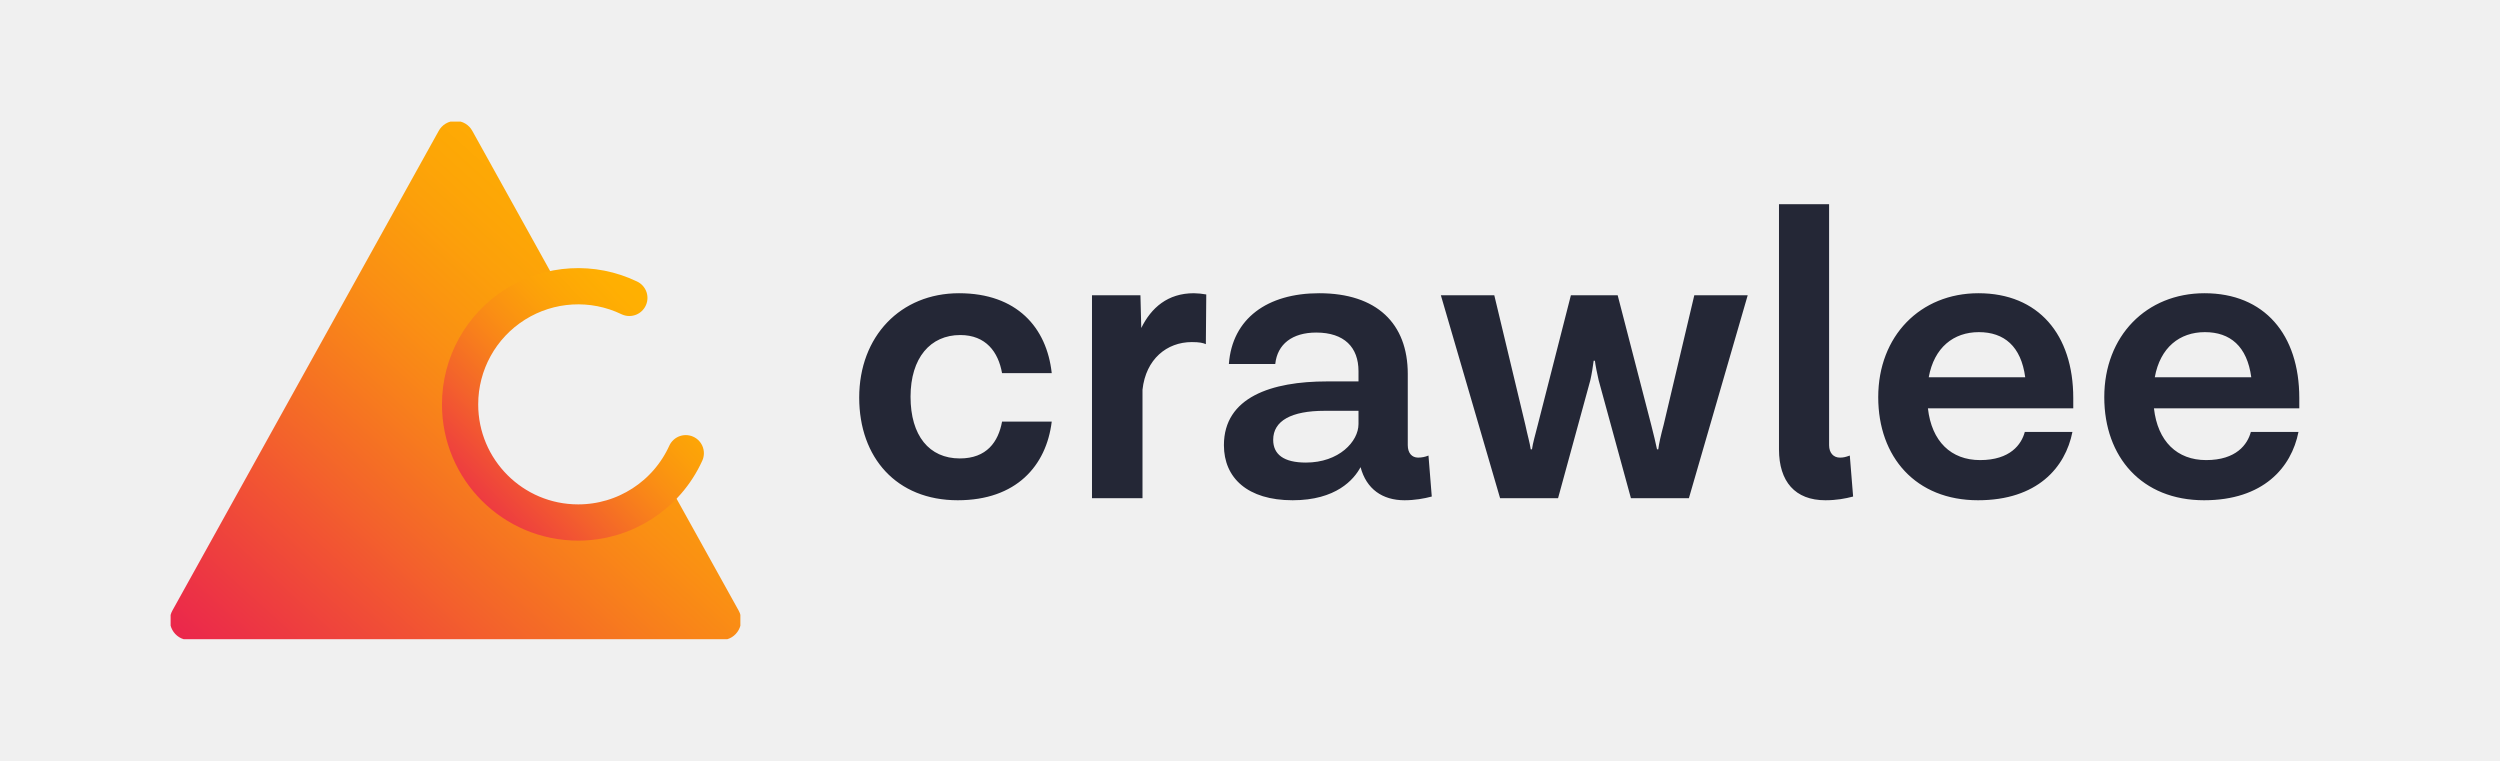
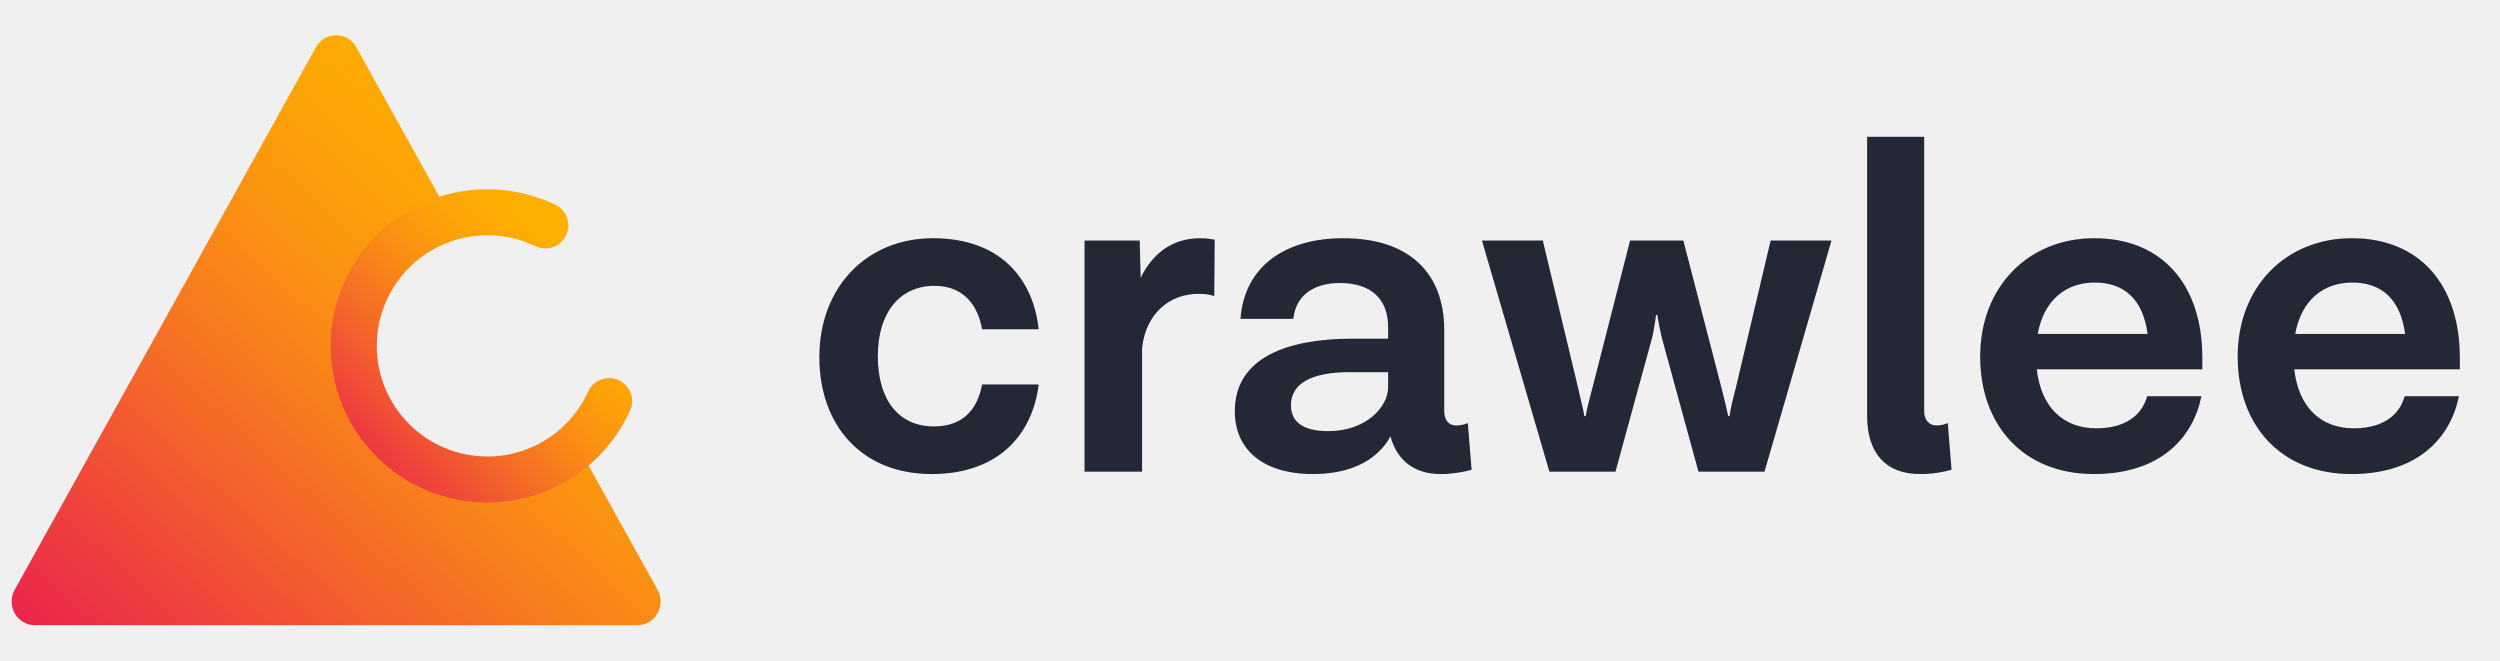
- <svg xmlns="http://www.w3.org/2000/svg" width="138" height="42" fill="none">
-   <g clip-path="url(#a)" stroke-linecap="round" stroke-linejoin="round">
-     <path d="M39.843 34.81h-29.4c-.42 0-.683-.474-.473-.855l7.35-13.24 7.351-13.238a.537.537 0 0 1 .947 0l4.728 8.517a6.521 6.521 0 0 0 1.57 12.848c1.765 0 3.369-.7 4.542-1.843l3.861 6.956c.21.378-.053.854-.473.854h-.003Z" fill="url(#b)" stroke="url(#c)" stroke-width="1.039" />
-     <path d="M37.855 25.017a6.519 6.519 0 0 1-5.938 3.825 6.518 6.518 0 0 1-6.52-6.52 6.518 6.518 0 0 1 9.343-5.878" stroke="url(#d)" stroke-width="2" />
+ <svg xmlns="http://www.w3.org/2000/svg" width="106" height="28" viewBox="0 0 106 28" fill="none">
+   <g clip-path="url(#clip0_1184_851)">
+     <path d="M27.026 26H1.476C1.11 26 0.882 25.589 1.064 25.258L7.453 13.752L13.841 2.246C14.024 1.918 14.48 1.918 14.663 2.246L18.773 9.648C16.302 10.259 14.472 12.49 14.472 15.148C14.472 18.278 17.008 20.814 20.137 20.814C21.671 20.814 23.065 20.206 24.084 19.212L27.44 25.258C27.622 25.586 27.394 26 27.028 26H27.026Z" fill="url(#paint0_linear_1184_851)" stroke="url(#paint1_linear_1184_851)" stroke-width="1.014" stroke-linecap="round" stroke-linejoin="round" />
+     <path d="M25.826 17.007C24.935 18.969 22.959 20.331 20.666 20.331C17.536 20.331 15 17.796 15 14.666C15 11.536 17.536 9 20.666 9C21.545 9 22.376 9.2 23.119 9.557" stroke="url(#paint2_linear_1184_851)" stroke-width="1.952" stroke-linecap="round" stroke-linejoin="round" />
  </g>
-   <path d="M52.868 27.614c3.223 0 4.891-1.897 5.188-4.343h-2.742c-.206 1.12-.846 2.035-2.332 2.035-1.691 0-2.72-1.257-2.72-3.406s1.097-3.406 2.743-3.406c1.417 0 2.103.937 2.308 2.103h2.743c-.274-2.514-1.92-4.411-5.12-4.411-3.222 0-5.508 2.377-5.508 5.76 0 3.314 2.057 5.668 5.44 5.668ZM65.9 16.186c-1.44 0-2.354.8-2.902 1.92l-.046-1.806h-2.674v11.2h2.788v-5.989c.183-1.691 1.349-2.628 2.72-2.628.434 0 .617.046.777.114l.023-2.743a4.258 4.258 0 0 0-.686-.068Zm12.952 8.96a1.483 1.483 0 0 1-.572.114c-.343 0-.571-.251-.571-.686v-3.931c0-2.789-1.715-4.457-4.892-4.457-2.857 0-4.8 1.394-4.983 3.908h2.56c.115-1.097.938-1.737 2.263-1.737 1.555 0 2.332.823 2.332 2.126v.571h-1.737c-3.063 0-5.692.869-5.692 3.52 0 1.806 1.303 3.04 3.794 3.04 2.4 0 3.383-1.143 3.749-1.828.32 1.211 1.211 1.828 2.423 1.828.571 0 1.074-.091 1.508-.205l-.182-2.263Zm-6.766.388c-1.234 0-1.806-.457-1.806-1.257 0-1.051 1.006-1.6 2.834-1.6h1.875v.732c0 .96-1.075 2.125-2.903 2.125ZM93.525 16.3l-1.692 7.154c-.16.595-.251 1.006-.297 1.349h-.069c-.068-.343-.182-.8-.32-1.349L89.296 16.3h-2.583l-1.828 7.154c-.138.549-.275 1.006-.32 1.349h-.069c-.046-.343-.183-.8-.297-1.349L82.485 16.3h-2.949l3.269 11.2h3.2l1.782-6.514c.069-.297.16-.846.183-1.075h.069c.023.229.137.778.206 1.075l1.782 6.514h3.2l3.246-11.2h-2.948Zm8.584 8.846c-.252.091-.366.114-.549.114-.343 0-.594-.251-.594-.686V11.271H98.2v13.532c0 1.783.892 2.811 2.56 2.811.617 0 1.097-.091 1.532-.205l-.183-2.263Zm12.335-3.177c0-3.498-1.92-5.783-5.235-5.783-3.2 0-5.531 2.354-5.531 5.737 0 3.314 2.08 5.691 5.508 5.691 3.269 0 4.823-1.805 5.212-3.771h-2.629c-.183.686-.8 1.554-2.468 1.554-1.6 0-2.675-1.028-2.88-2.857h8.023v-.571Zm-5.212-3.635c1.394 0 2.332.777 2.56 2.492h-5.326c.298-1.646 1.372-2.492 2.766-2.492Zm17.689 3.635c0-3.498-1.92-5.783-5.234-5.783-3.2 0-5.531 2.354-5.531 5.737 0 3.314 2.08 5.691 5.508 5.691 3.269 0 4.823-1.805 5.212-3.771h-2.629c-.183.686-.8 1.554-2.469 1.554-1.6 0-2.674-1.028-2.88-2.857h8.023v-.571Zm-5.211-3.635c1.394 0 2.331.777 2.56 2.492h-5.326c.297-1.646 1.372-2.492 2.766-2.492Z" fill="#242736" />
+   <path d="M39.5 20.1C36.54 20.1 34.74 18.04 34.74 15.14C34.74 12.18 36.74 10.1 39.56 10.1C42.36 10.1 43.8 11.76 44.04 13.96H41.64C41.46 12.94 40.86 12.12 39.62 12.12C38.18 12.12 37.22 13.22 37.22 15.1C37.22 16.98 38.12 18.08 39.6 18.08C40.9 18.08 41.46 17.28 41.64 16.3H44.04C43.78 18.44 42.32 20.1 39.5 20.1ZM50.904 10.1C51.144 10.1 51.384 10.14 51.504 10.16L51.484 12.56C51.344 12.5 51.184 12.46 50.804 12.46C49.604 12.46 48.584 13.28 48.424 14.76V20H45.984V10.2H48.324L48.364 11.78C48.844 10.8 49.644 10.1 50.904 10.1ZM62.236 17.94L62.396 19.92C62.016 20.02 61.576 20.1 61.076 20.1C60.016 20.1 59.236 19.56 58.956 18.5C58.636 19.1 57.776 20.1 55.676 20.1C53.496 20.1 52.356 19.02 52.356 17.44C52.356 15.12 54.656 14.36 57.336 14.36H58.856V13.86C58.856 12.72 58.176 12 56.816 12C55.656 12 54.936 12.56 54.836 13.52H52.596C52.756 11.32 54.456 10.1 56.956 10.1C59.736 10.1 61.236 11.56 61.236 14V17.44C61.236 17.82 61.436 18.04 61.736 18.04C61.896 18.04 62.016 18.02 62.236 17.94ZM56.316 18.28C57.916 18.28 58.856 17.26 58.856 16.42V15.78H57.216C55.616 15.78 54.736 16.26 54.736 17.18C54.736 17.88 55.236 18.28 56.316 18.28ZM75.075 10.2H77.655L74.815 20H72.015L70.455 14.3C70.395 14.04 70.295 13.56 70.275 13.36H70.215C70.195 13.56 70.115 14.04 70.055 14.3L68.495 20H65.695L62.835 10.2H65.415L66.915 16.46C67.015 16.94 67.135 17.34 67.175 17.64H67.235C67.275 17.34 67.395 16.94 67.515 16.46L69.115 10.2H71.375L72.995 16.46C73.115 16.94 73.215 17.34 73.275 17.64H73.335C73.375 17.34 73.455 16.98 73.595 16.46L75.075 10.2ZM82.586 17.94L82.746 19.92C82.366 20.02 81.946 20.1 81.406 20.1C79.946 20.1 79.166 19.2 79.166 17.64V5.8H81.586V17.44C81.586 17.82 81.806 18.04 82.106 18.04C82.266 18.04 82.366 18.02 82.586 17.94ZM93.379 15.16V15.66H86.359C86.539 17.26 87.479 18.16 88.879 18.16C90.339 18.16 90.879 17.4 91.039 16.8H93.339C92.999 18.52 91.639 20.1 88.779 20.1C85.779 20.1 83.959 18.02 83.959 15.12C83.959 12.16 85.999 10.1 88.799 10.1C91.699 10.1 93.379 12.1 93.379 15.16ZM88.819 11.98C87.599 11.98 86.659 12.72 86.399 14.16H91.059C90.859 12.66 90.039 11.98 88.819 11.98ZM104.297 15.16V15.66H97.277C97.457 17.26 98.397 18.16 99.797 18.16C101.257 18.16 101.797 17.4 101.957 16.8H104.257C103.917 18.52 102.557 20.1 99.697 20.1C96.697 20.1 94.877 18.02 94.877 15.12C94.877 12.16 96.917 10.1 99.717 10.1C102.617 10.1 104.297 12.1 104.297 15.16ZM99.737 11.98C98.517 11.98 97.577 12.72 97.317 14.16H101.977C101.777 12.66 100.957 11.98 99.737 11.98Z" fill="#242836" />
  <defs>
-     <linearGradient id="b" x1="40.393" y1="7.193" x2="12.912" y2="37.541" gradientUnits="userSpaceOnUse">
-       <stop offset=".001" stop-color="#FFB200" />
-       <stop offset=".081" stop-color="#FFB100" />
-       <stop offset=".156" stop-color="#FFAF02" />
-       <stop offset=".225" stop-color="#FEAB04" />
-       <stop offset=".291" stop-color="#FDA606" />
-       <stop offset=".353" stop-color="#FCA00A" />
-       <stop offset=".413" stop-color="#FB980E" />
-       <stop offset=".471" stop-color="#FA9013" />
-       <stop offset=".529" stop-color="#F98618" />
-       <stop offset=".587" stop-color="#F77B1E" />
-       <stop offset=".647" stop-color="#F56F24" />
-       <stop offset=".709" stop-color="#F3632B" />
-       <stop offset=".774" stop-color="#F25532" />
-       <stop offset=".844" stop-color="#EF473A" />
-       <stop offset=".918" stop-color="#ED3842" />
-       <stop offset=".999" stop-color="#EB284B" />
+     <linearGradient id="paint0_linear_1184_851" x1="27.504" y1="2" x2="3.622" y2="28.374" gradientUnits="userSpaceOnUse">
+       <stop offset="0.001" stop-color="#FFB200" />
+       <stop offset="0.081" stop-color="#FFB100" />
+       <stop offset="0.156" stop-color="#FFAF02" />
+       <stop offset="0.225" stop-color="#FEAB04" />
+       <stop offset="0.291" stop-color="#FDA606" />
+       <stop offset="0.353" stop-color="#FCA00A" />
+       <stop offset="0.413" stop-color="#FB980E" />
+       <stop offset="0.471" stop-color="#FA9013" />
+       <stop offset="0.529" stop-color="#F98618" />
+       <stop offset="0.587" stop-color="#F77B1E" />
+       <stop offset="0.647" stop-color="#F56F24" />
+       <stop offset="0.709" stop-color="#F3632B" />
+       <stop offset="0.774" stop-color="#F25532" />
+       <stop offset="0.844" stop-color="#EF473A" />
+       <stop offset="0.918" stop-color="#ED3842" />
+       <stop offset="0.999" stop-color="#EB284B" />
    </linearGradient>
-     <linearGradient id="c" x1="40.393" y1="7.193" x2="12.912" y2="37.541" gradientUnits="userSpaceOnUse">
-       <stop offset=".001" stop-color="#FFB200" />
-       <stop offset=".081" stop-color="#FFB100" />
-       <stop offset=".156" stop-color="#FFAF02" />
-       <stop offset=".225" stop-color="#FEAB04" />
-       <stop offset=".291" stop-color="#FDA606" />
-       <stop offset=".353" stop-color="#FCA00A" />
-       <stop offset=".413" stop-color="#FB980E" />
-       <stop offset=".471" stop-color="#FA9013" />
-       <stop offset=".529" stop-color="#F98618" />
-       <stop offset=".587" stop-color="#F77B1E" />
-       <stop offset=".647" stop-color="#F56F24" />
-       <stop offset=".709" stop-color="#F3632B" />
-       <stop offset=".774" stop-color="#F25532" />
-       <stop offset=".844" stop-color="#EF473A" />
-       <stop offset=".918" stop-color="#ED3842" />
-       <stop offset=".999" stop-color="#EB284B" />
+     <linearGradient id="paint1_linear_1184_851" x1="27.504" y1="2" x2="3.622" y2="28.374" gradientUnits="userSpaceOnUse">
+       <stop offset="0.001" stop-color="#FFB200" />
+       <stop offset="0.081" stop-color="#FFB100" />
+       <stop offset="0.156" stop-color="#FFAF02" />
+       <stop offset="0.225" stop-color="#FEAB04" />
+       <stop offset="0.291" stop-color="#FDA606" />
+       <stop offset="0.353" stop-color="#FCA00A" />
+       <stop offset="0.413" stop-color="#FB980E" />
+       <stop offset="0.471" stop-color="#FA9013" />
+       <stop offset="0.529" stop-color="#F98618" />
+       <stop offset="0.587" stop-color="#F77B1E" />
+       <stop offset="0.647" stop-color="#F56F24" />
+       <stop offset="0.709" stop-color="#F3632B" />
+       <stop offset="0.774" stop-color="#F25532" />
+       <stop offset="0.844" stop-color="#EF473A" />
+       <stop offset="0.918" stop-color="#ED3842" />
+       <stop offset="0.999" stop-color="#EB284B" />
    </linearGradient>
-     <linearGradient id="d" x1="37.855" y1="15.803" x2="24.829" y2="28.247" gradientUnits="userSpaceOnUse">
-       <stop offset=".001" stop-color="#FFB200" />
-       <stop offset=".081" stop-color="#FFB100" />
-       <stop offset=".156" stop-color="#FFAF02" />
-       <stop offset=".225" stop-color="#FEAB04" />
-       <stop offset=".291" stop-color="#FDA606" />
-       <stop offset=".353" stop-color="#FCA00A" />
-       <stop offset=".413" stop-color="#FB980E" />
-       <stop offset=".471" stop-color="#FA9013" />
-       <stop offset=".529" stop-color="#F98618" />
-       <stop offset=".587" stop-color="#F77B1E" />
-       <stop offset=".647" stop-color="#F56F24" />
-       <stop offset=".709" stop-color="#F3632B" />
-       <stop offset=".774" stop-color="#F25532" />
-       <stop offset=".844" stop-color="#EF473A" />
-       <stop offset=".918" stop-color="#ED3842" />
-       <stop offset=".999" stop-color="#EB284B" />
+     <linearGradient id="paint2_linear_1184_851" x1="25.826" y1="9" x2="14.506" y2="19.815" gradientUnits="userSpaceOnUse">
+       <stop offset="0.001" stop-color="#FFB200" />
+       <stop offset="0.081" stop-color="#FFB100" />
+       <stop offset="0.156" stop-color="#FFAF02" />
+       <stop offset="0.225" stop-color="#FEAB04" />
+       <stop offset="0.291" stop-color="#FDA606" />
+       <stop offset="0.353" stop-color="#FCA00A" />
+       <stop offset="0.413" stop-color="#FB980E" />
+       <stop offset="0.471" stop-color="#FA9013" />
+       <stop offset="0.529" stop-color="#F98618" />
+       <stop offset="0.587" stop-color="#F77B1E" />
+       <stop offset="0.647" stop-color="#F56F24" />
+       <stop offset="0.709" stop-color="#F3632B" />
+       <stop offset="0.774" stop-color="#F25532" />
+       <stop offset="0.844" stop-color="#EF473A" />
+       <stop offset="0.918" stop-color="#ED3842" />
+       <stop offset="0.999" stop-color="#EB284B" />
    </linearGradient>
-     <clipPath id="a">
-       <path fill="#fff" d="M9.418 6.714h31.45v28.571H9.418z" />
+     <clipPath id="clip0_1184_851">
+       <rect width="28" height="28" fill="white" />
    </clipPath>
  </defs>
</svg>
